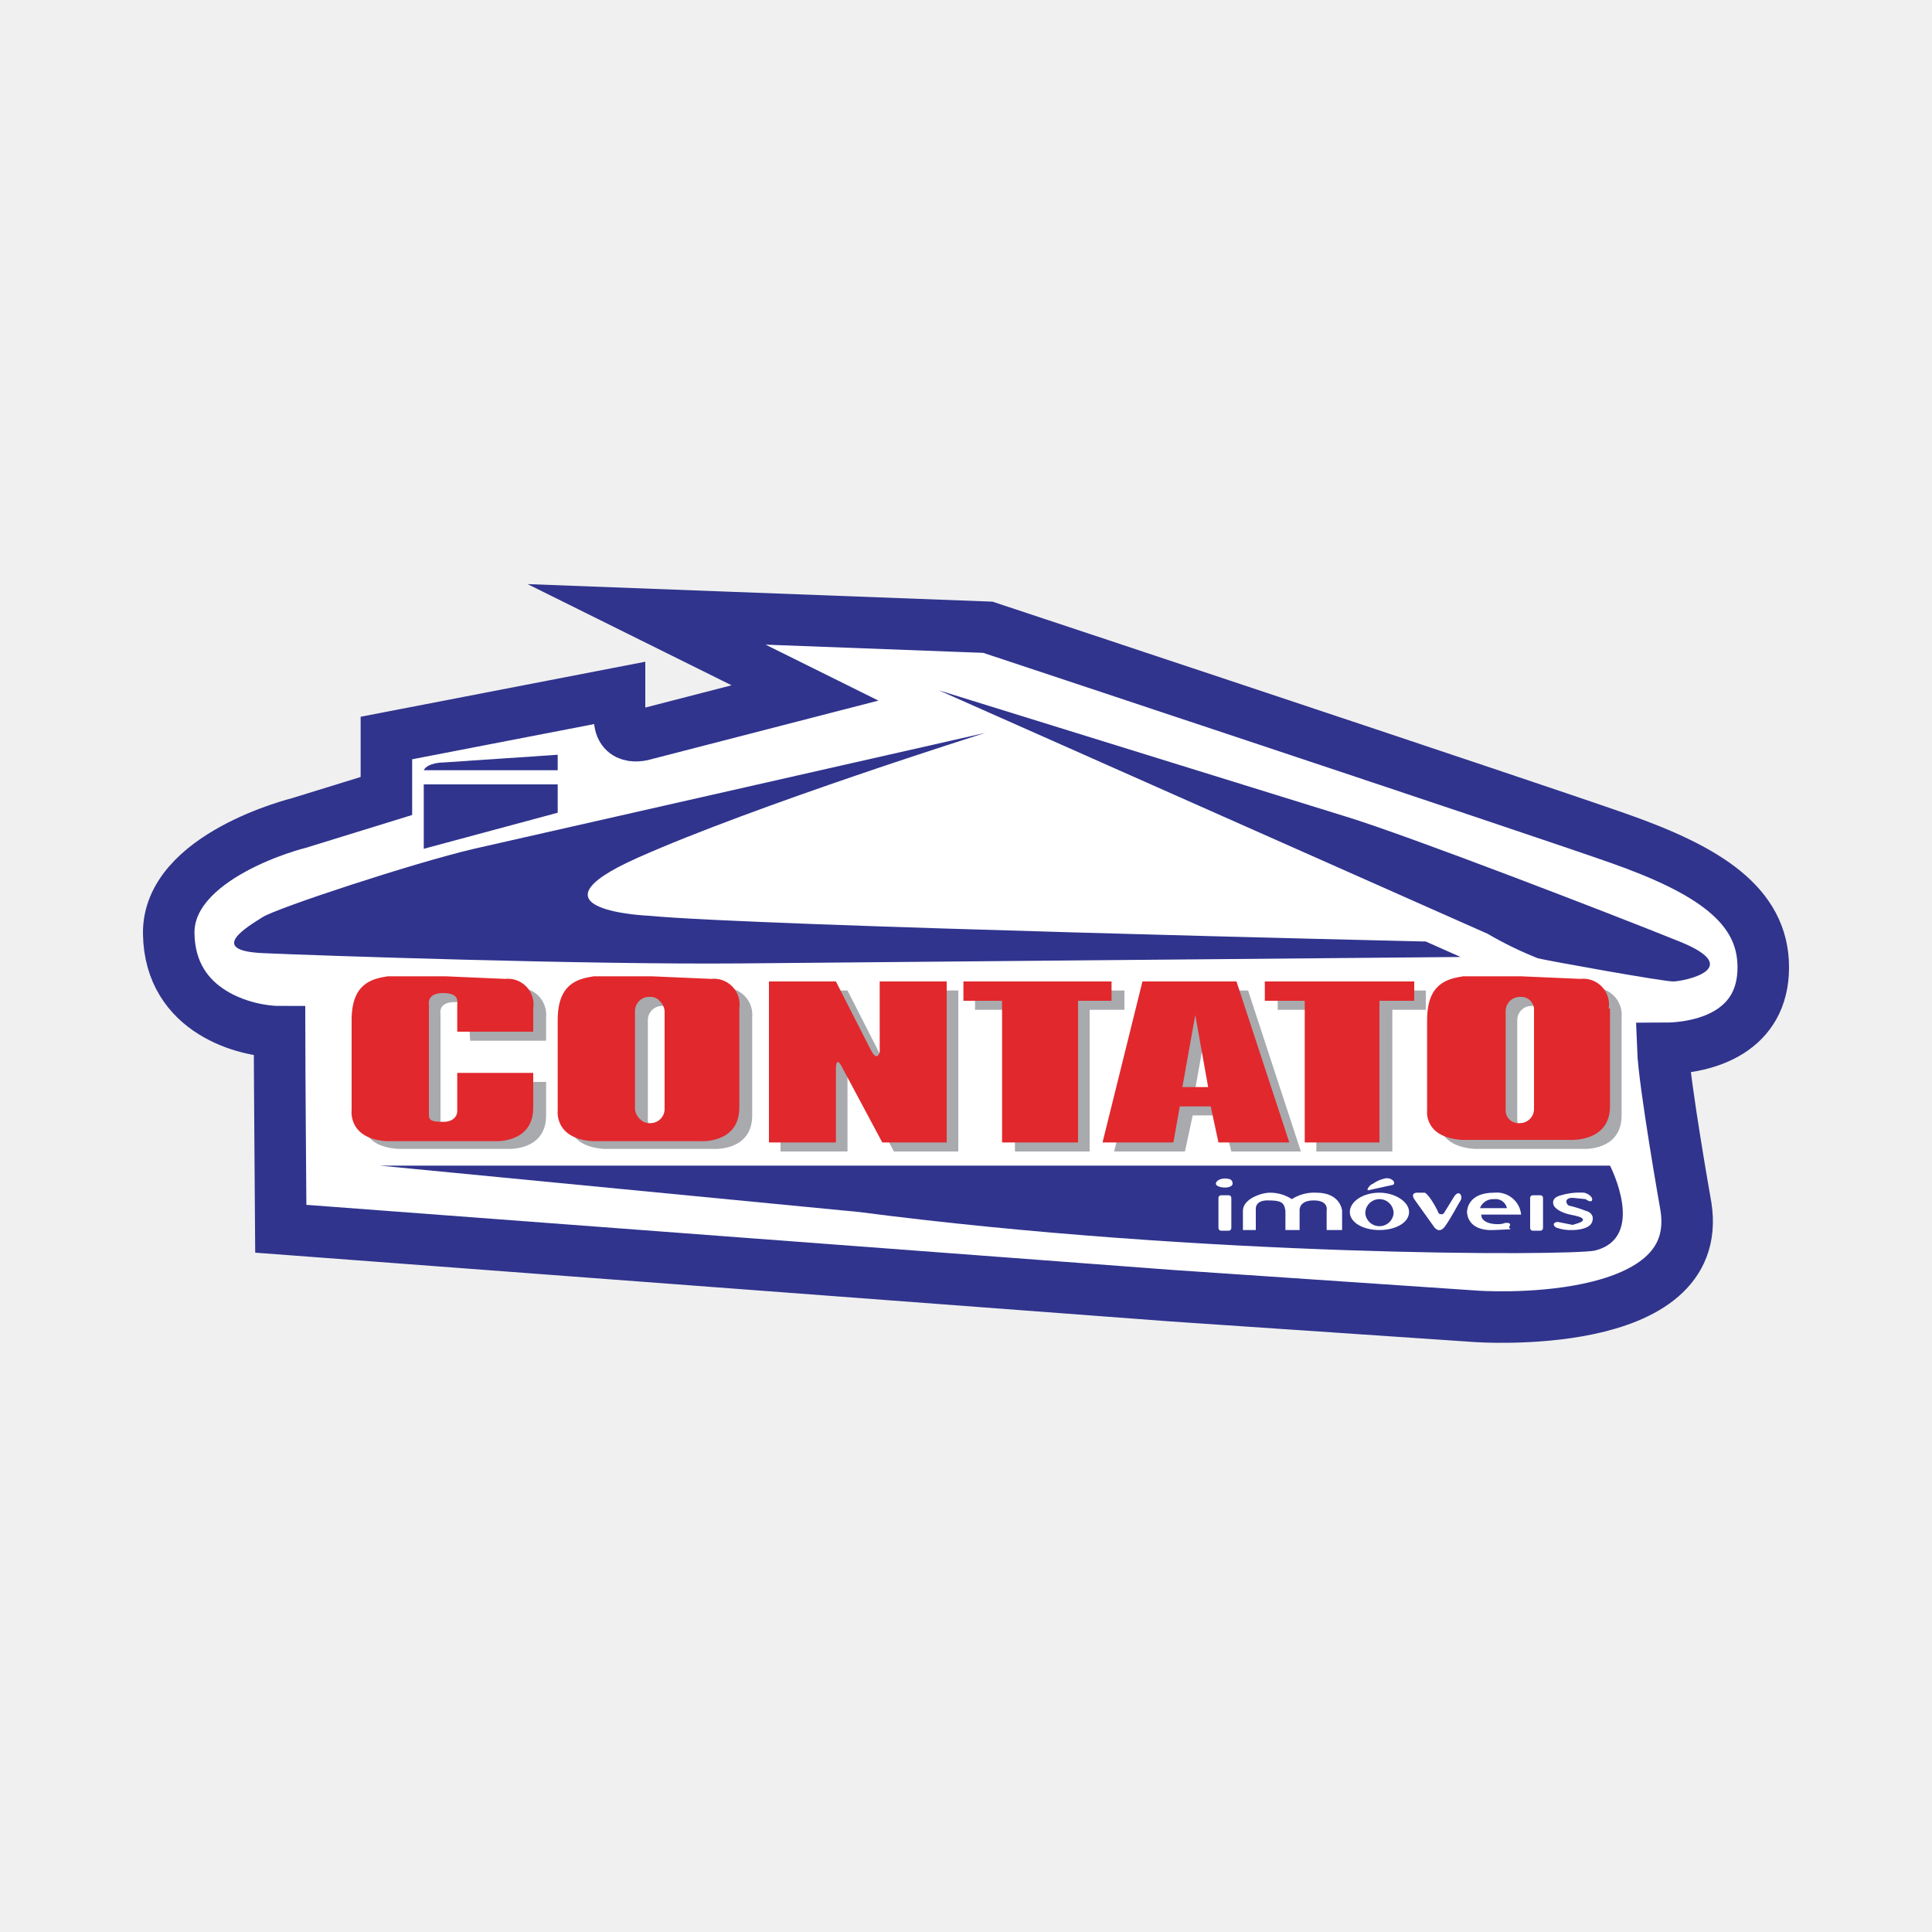
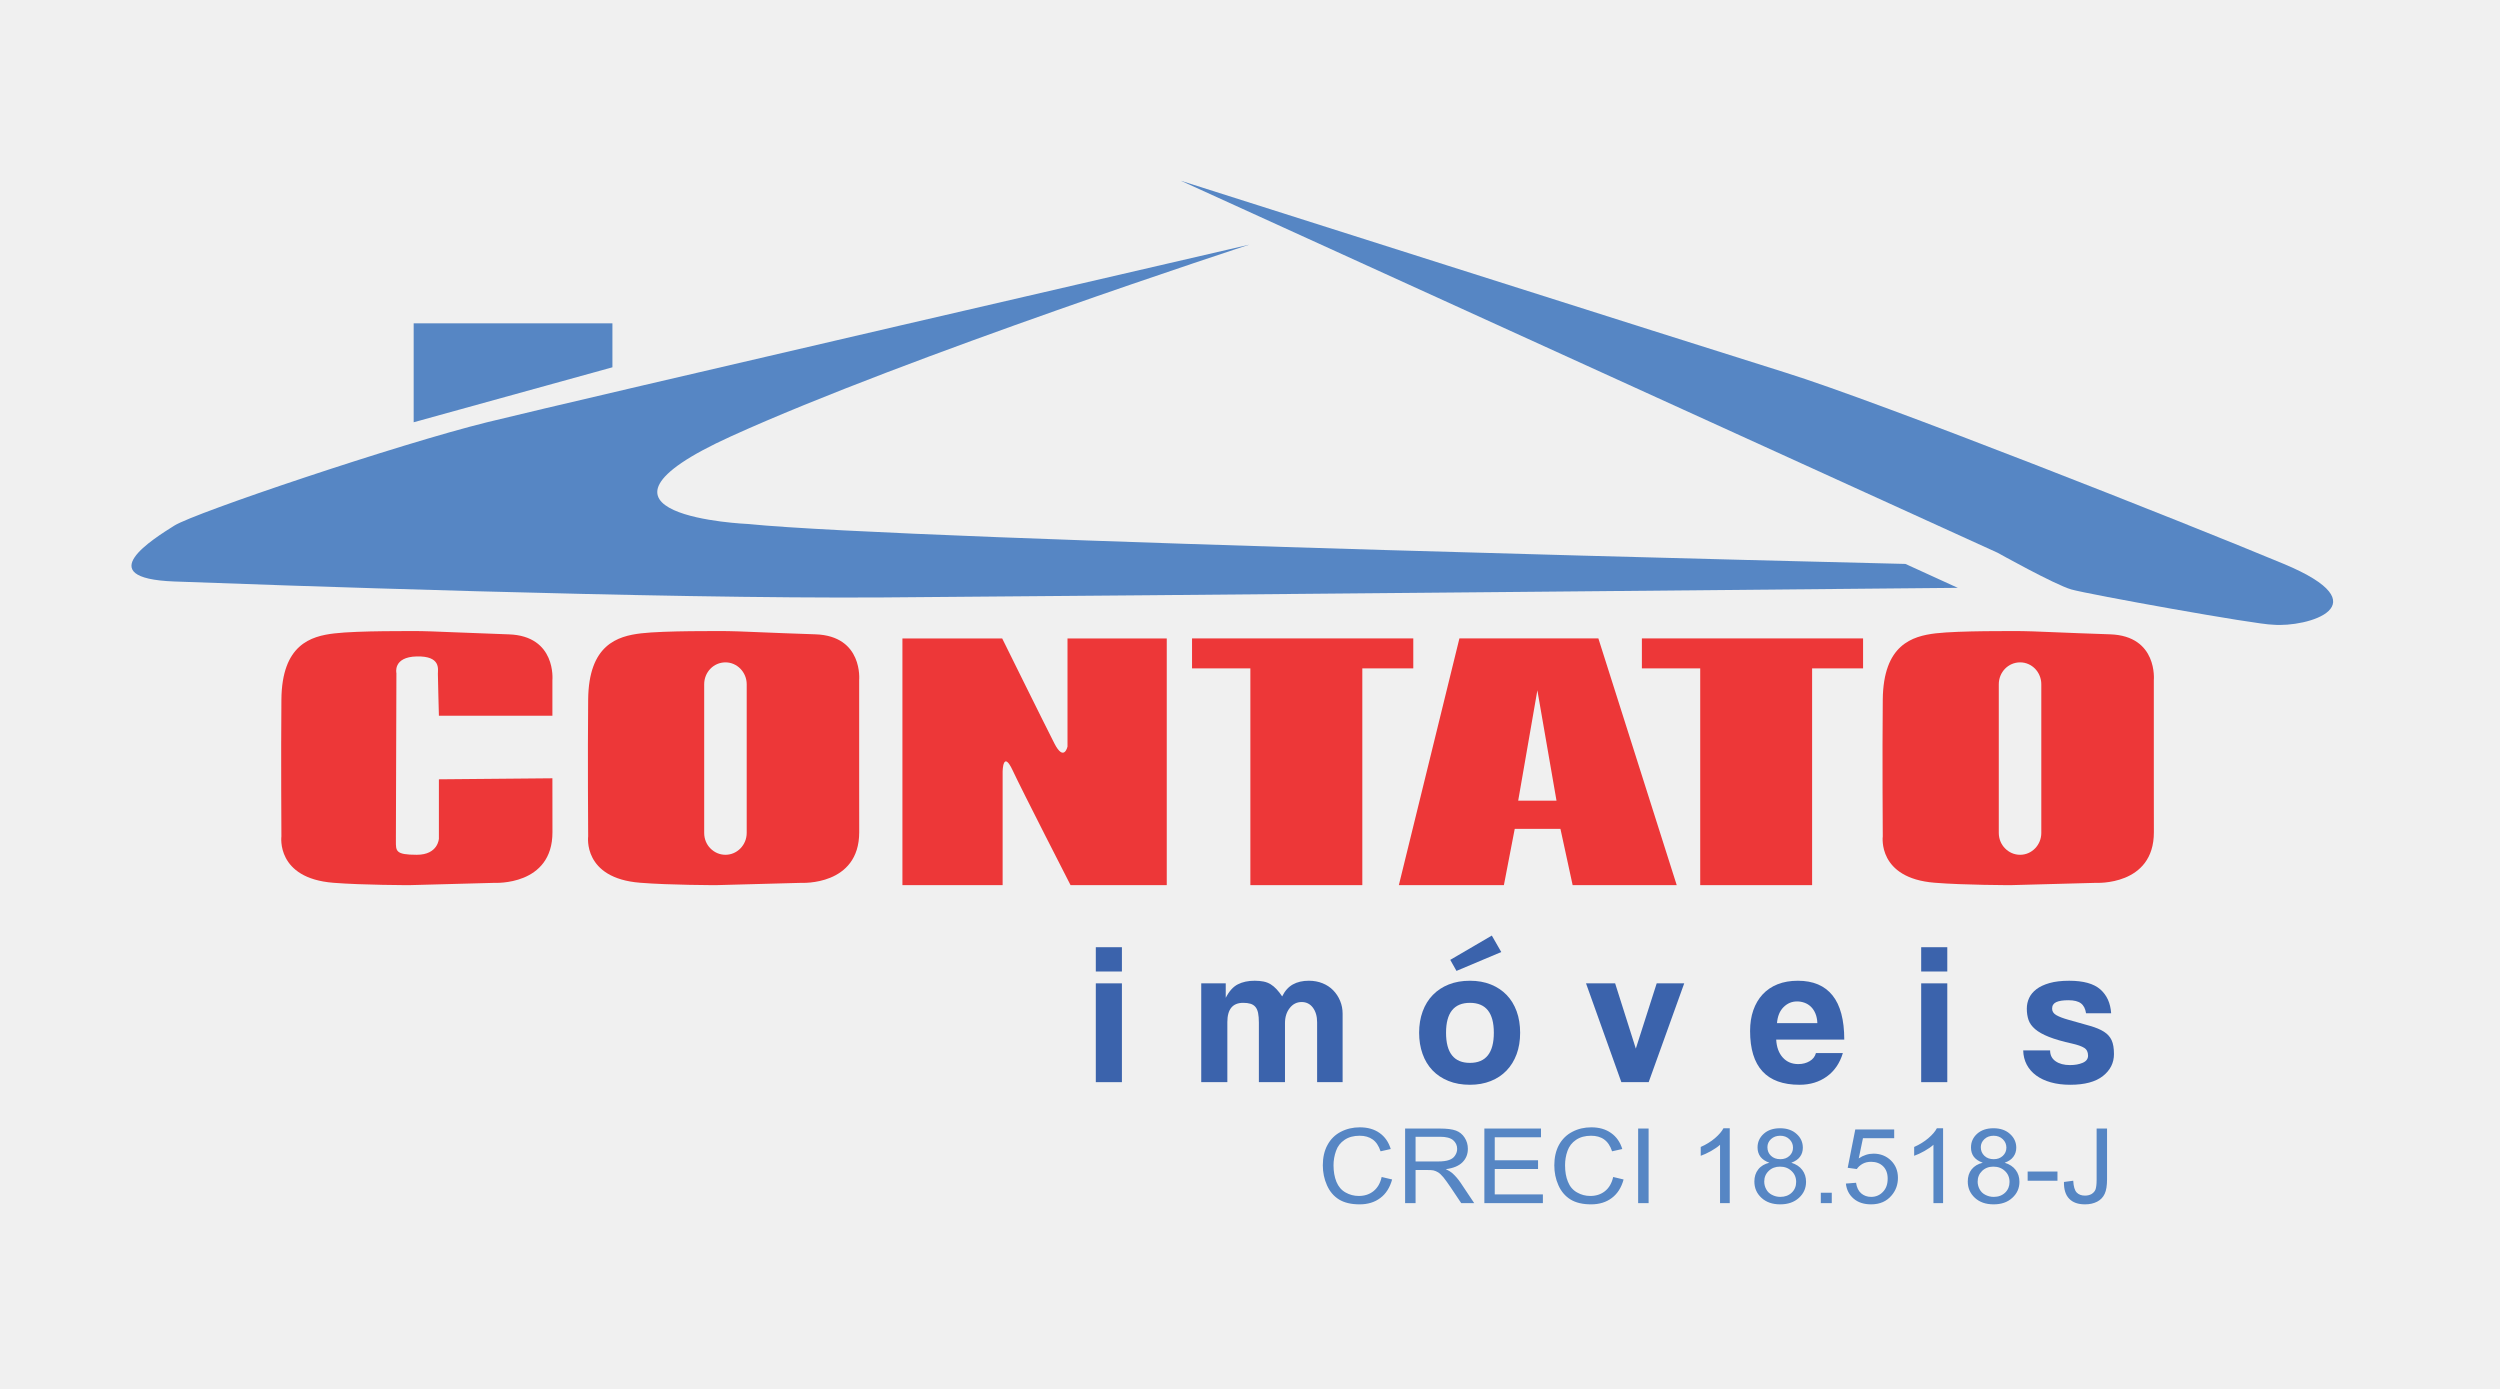
- <svg xmlns="http://www.w3.org/2000/svg" viewBox="0 0 150 150">
-   <g data-name="contato">
-     <path d="M62.5 53.8 50.1 57s-2 .7-2-1.3v-1.9L30 57.3v4.5l-6.8 2.1S13 66.4 13.1 72.5s6 7.6 8.6 7.6c0 2.1.1 15.3.1 15.3l69.2 5.2 23.6 1.6s17.8 1.3 16.3-8.5c0 0-1.7-9.6-1.8-12.3 3.5 0 7.8-1.4 7.8-6.3s-4.4-7.6-11.2-10-49-16.4-49-16.4l-26.5-1Z" fill="#fff" fill-rule="evenodd" />
-     <path d="M62.5 53.8 50.1 57s-2 .7-2-1.3v-1.9L30 57.3v4.5l-6.8 2.1S13 66.4 13.1 72.5s6 7.6 8.6 7.6c0 2.1.1 15.3.1 15.3l69.2 5.2 23.6 1.6s17.8 1.3 16.3-8.5c0 0-1.7-9.6-1.8-12.3 3.5 0 7.8-1.4 7.8-6.3s-4.4-7.6-11.2-10-49-16.4-49-16.4l-26.5-1Z" fill="#fff" stroke="#30348d" stroke-miterlimit="10" stroke-width="4" />
-     <path d="M36.5 80.8h5.9V79a2.1 2.1 0 0 0-2.3-2.3l-4.6-.2H31c-1.2.2-2.7.6-2.8 3.4v7s-.3 2.1 2.7 2.3h8.5s3 .2 3-2.6V84h-5.9v3s-.1.8-1.2.8-1.1-.2-1.1-.7v-8.4s-.2-.9 1.1-.9 1.1.7 1.1.9.1 2.1.1 2.1ZM52.5 86.8a1.1 1.1 0 0 1-1.1 1.1 1 1 0 0 1-1.1-1.1v-7.6a1.1 1.1 0 0 1 1.1-1.1 1 1 0 0 1 1.1 1.1Zm5.9-7.8a2.1 2.1 0 0 0-2.3-2.3l-4.6-.2H47c-1.2.2-2.7.6-2.8 3.4v7s-.3 2.1 2.7 2.3h8.5s3 .2 3-2.6V79ZM120 86.8a1.1 1.1 0 0 1-1.1 1.1 1 1 0 0 1-1.1-1.1v-7.6a1.1 1.1 0 0 1 1.1-1.1 1 1 0 0 1 1.1 1.1Zm5.9-7.8a2.1 2.1 0 0 0-2.3-2.3l-4.6-.2h-4.5c-1.2.2-2.7.6-2.8 3.4v7s-.2 2.1 2.8 2.3h8.4s3 .2 3-2.6V79ZM60.6 76.9v12.5h5.2v-5.8s.1-1.1.6 0l3 5.8h5V76.9h-5.2v5.5s-.2.8-.7-.2l-2.7-5.3ZM87.3 76.9v1.5h-2.7v11h-5.8v-11h-3.1v-1.5h11.6zM110.7 76.9v1.5h-2.6v11h-5.9v-11h-3v-1.5h11.5zM92.7 85.1l1-5.6 1 5.6Zm4.2-8.2h-7.2l-3.2 12.5H92l.6-2.8h2.3l.7 2.8h5.4Z" fill="#a8aaad" fill-rule="evenodd" />
-     <path d="M35.5 80.1h5.9v-1.8a2 2 0 0 0-2.2-2.3l-4.6-.2h-4.5c-1.3.2-2.8.6-2.8 3.4v7s-.3 2.2 2.7 2.4h8.4s3 .2 3-2.6v-2.7h-5.9v3s0 .8-1.1.8-1.1-.2-1.1-.7V78s-.2-.9 1.1-.9 1.1.7 1.1.9ZM51.6 86.1a1.1 1.1 0 0 1-1.1 1.1 1 1 0 0 1-.8-.3 1.2 1.2 0 0 1-.4-.8v-7.6a1.1 1.1 0 0 1 1.2-1.1.9.9 0 0 1 .7.3 1.2 1.2 0 0 1 .4.8Zm5.8-7.8a2 2 0 0 0-2.2-2.3l-4.6-.2h-4.5c-1.3.2-2.8.6-2.8 3.4v7s-.3 2.2 2.7 2.4h8.4s3 .2 3-2.6v-7.7ZM119.1 86.1a1.1 1.1 0 0 1-1.1 1.1 1 1 0 0 1-1.1-1.1v-7.6a1.1 1.1 0 0 1 1.1-1.1 1 1 0 0 1 1.1 1.1Zm5.8-7.8a2 2 0 0 0-2.2-2.3l-4.6-.2h-4.5c-1.3.2-2.8.6-2.8 3.4v7s-.3 2.1 2.7 2.3h8.4s3.1.2 3.1-2.6v-7.6ZM59.7 76.2v12.5h5.2v-5.8s0-1 .5 0l3.1 5.8h5V76.2h-5.2v5.5s-.2.8-.7-.2l-2.7-5.3ZM86.3 76.2v1.5h-2.6v11h-5.9v-11h-3v-1.5h11.5zM109.8 76.2v1.5h-2.7v11h-5.8v-11h-3.1v-1.5h11.6zM91.8 84.4l1-5.6 1 5.6Zm4.2-8.2h-7.3l-3.1 12.5h5.5l.5-2.8H94l.6 2.8h5.5Z" fill="#e1282d" fill-rule="evenodd" />
-     <path d="M120 91.9c0 .2-.3.3-.6.3s-.7-.1-.7-.3.3-.4.7-.4.6.1.6.4Z" fill="#fff" fill-rule="evenodd" />
-     <path fill="#30348d" fill-rule="evenodd" d="M32.9 60.9h10.4v2.2l-10.4 2.8v-5zM32.9 59.8h10.4v-1.2l-8.9.6s-1.2 0-1.5.6ZM72.9 53.6l42.6 18.9a28.6 28.6 0 0 0 3.9 1.9c.8.2 9.7 1.8 10.5 1.8s5.7-1 .5-3.1-21-8.2-25.9-9.7ZM76.5 56.9l-39.7 9c-4.7 1.1-15.3 4.6-16.4 5.3s-4.4 2.6 0 2.8 25.3.9 37 .8l56-.5-2.7-1.2s-52-1.2-60.3-2c0 0-10.1-.4-.9-4.5s27-9.7 27-9.7ZM29.5 90.5H125s2.9 5.6-1.2 6.6c-2.2.4-30.2.5-57.1-3Z" />
-     <rect x="94.6" y="92.8" width="1" height="2.75" rx=".2" fill="#fff" />
-     <path d="M95.7 91.9c0 .2-.3.3-.6.3s-.7-.1-.7-.3.3-.4.7-.4.6.1.6.4Z" fill="#fff" fill-rule="evenodd" />
-     <rect x="118.8" y="92.8" width="1" height="2.75" rx=".2" fill="#fff" />
-     <path d="M96.5 95.5h1v-1.6s-.1-.7.9-.7 1.3.1 1.4.8v1.5h1.1V94s-.1-.8 1.1-.8 1 .8 1 .8v1.5h1.2V94s-.1-1.4-2-1.4a3.2 3.2 0 0 0-1.9.5 3.1 3.1 0 0 0-1.7-.5c-.7 0-2.1.5-2.1 1.4ZM107.1 95.2a1.1 1.1 0 0 1-1.1-1 1.1 1.1 0 0 1 2.2 0 1.1 1.1 0 0 1-1.1 1Zm0-2.6c-1.3 0-2.3.7-2.3 1.5s1 1.4 2.3 1.4 2.3-.6 2.3-1.4-1.1-1.5-2.3-1.5ZM106.3 92.4l1.8-.4c.1 0 .2-.1.1-.3a.7.7 0 0 0-.7-.2 2.5 2.5 0 0 0-.9.4c-.3.1-.6.6-.3.5ZM110.6 92.6h-.6s-.5 0-.2.5l1.5 2.1s.4.7.9 0 1-1.7 1.2-2-.1-.9-.5-.3l-.8 1.3a.3.3 0 0 1-.4 0c-.3-.7-.9-1.6-1.1-1.6ZM116 93.1a.9.9 0 0 1 1 .7h-2.1a1.1 1.1 0 0 1 1.1-.7Zm.7 1.9c-.3.1-1.7.1-1.7-.7h3.1a1.9 1.9 0 0 0-2.1-1.7c-2 0-2.1 1.3-2.1 1.5s.1 1.5 2.1 1.4 1 0 1.2-.3-.3-.3-.5-.2ZM123.1 93.1s.4.3.5.1-.2-.5-.6-.6a5.2 5.2 0 0 0-1.8.2c-.4.1-.7.3-.6.7s.8.7 1.3.8 1 .2 1 .4-.5.3-.8.4l-1-.2c-.3-.1-.7.1-.3.4a3.2 3.2 0 0 0 1.3.2c.4 0 1.3-.1 1.5-.6s-.1-.8-.5-.9a9.3 9.3 0 0 0-1.3-.4c-.2-.1-.4-.6.3-.6Z" fill="#fff" fill-rule="evenodd" />
+ <svg xmlns="http://www.w3.org/2000/svg" style="isolation:isolate" viewBox="0 0 255.12 141.73" width="255.12" height="141.73">
+   <defs>
+     <clipPath id="_clipPath_MEOEQeGdn18DhzcL9uj3XExomPw3aUMP">
+       <rect width="255.12" height="141.73" />
+     </clipPath>
+   </defs>
+   <g clip-path="url(#_clipPath_MEOEQeGdn18DhzcL9uj3XExomPw3aUMP)">
+     <path d=" M 42.214 32.992 L 62.496 32.992 L 62.496 37.482 L 42.214 43.091 L 42.214 34.113 L 42.214 32.992 Z " fill="rgb(86,134,196)" />
+     <clipPath id="_clipPath_tIJdc4XfbgvH1ZIMhxVHWPll6CH0Mf57">
+       <path d=" M 0 0 L 255.12 0 L 255.12 141.73 L 0 141.73 L 0 0 Z " fill="rgb(255,255,255)" />
+     </clipPath>
+     <g clip-path="url(#_clipPath_tIJdc4XfbgvH1ZIMhxVHWPll6CH0Mf57)">
+       <path d=" M 120.508 18.448 L 203.847 56.405 C 203.847 56.405 209.683 59.664 211.368 60.15 C 213.055 60.642 230.361 63.761 231.949 63.749 C 235.438 64.059 243.218 61.784 233.058 57.547 C 222.898 53.309 191.78 41.015 182.255 38.04 C 172.737 35.063 120.508 18.448 120.508 18.448 Z " fill="rgb(86,134,196)" />
+       <path d=" M 127.491 24.965 C 127.491 24.965 58.754 40.851 49.703 43.091 C 40.657 45.328 19.857 52.334 17.795 53.634 C 15.732 54.938 9.067 59.012 17.795 59.34 C 26.529 59.664 67.171 61.129 90.188 60.967 C 113.207 60.805 199.788 59.988 199.788 59.988 L 194.445 57.547 C 194.445 57.547 92.743 55.142 76.339 53.472 C 76.339 53.472 56.685 52.661 74.627 44.514 C 92.568 36.367 127.491 24.965 127.491 24.965 Z " fill="rgb(86,134,196)" />
+       <path d=" M 210.622 120.617 L 211.57 120.49 C 211.6 121.076 211.715 121.472 211.919 121.689 C 212.121 121.902 212.403 122.01 212.766 122.01 C 213.033 122.01 213.259 121.953 213.448 121.842 C 213.643 121.719 213.776 121.562 213.85 121.365 C 213.915 121.168 213.956 120.847 213.956 120.414 L 213.956 115.166 L 215.02 115.166 L 215.02 120.349 C 215.02 120.984 214.942 121.48 214.777 121.832 C 214.614 122.178 214.362 122.447 214.006 122.631 C 213.652 122.812 213.242 122.902 212.774 122.902 C 212.067 122.902 211.533 122.717 211.159 122.33 C 210.781 121.943 210.609 121.371 210.622 120.617 Z  M 206.918 119.556 L 209.96 119.556 L 209.96 120.49 L 206.918 120.49 L 206.918 119.556 Z  M 201.816 120.58 C 201.816 120.847 201.878 121.109 202.01 121.353 C 202.141 121.603 202.338 121.799 202.601 121.931 C 202.863 122.068 203.151 122.14 203.451 122.14 C 203.928 122.14 204.31 121.998 204.618 121.709 C 204.917 121.422 205.069 121.056 205.069 120.615 C 205.069 120.166 204.913 119.791 204.604 119.5 C 204.288 119.201 203.894 119.053 203.419 119.053 C 202.954 119.053 202.567 119.201 202.268 119.492 C 201.969 119.783 201.816 120.146 201.816 120.58 Z  M 202.136 117.066 C 202.136 117.426 202.264 117.721 202.503 117.947 C 202.744 118.178 203.06 118.293 203.456 118.293 C 203.837 118.293 204.144 118.178 204.384 117.953 C 204.626 117.726 204.748 117.445 204.748 117.117 C 204.748 116.773 204.622 116.486 204.379 116.252 C 204.129 116.015 203.821 115.9 203.447 115.9 C 203.065 115.9 202.753 116.015 202.507 116.244 C 202.264 116.472 202.136 116.744 202.136 117.066 Z  M 202.338 118.654 C 201.927 118.51 201.628 118.306 201.426 118.047 C 201.228 117.781 201.135 117.469 201.135 117.097 C 201.135 116.543 201.341 116.08 201.758 115.701 C 202.177 115.326 202.732 115.135 203.43 115.135 C 204.129 115.135 204.691 115.33 205.115 115.717 C 205.541 116.099 205.756 116.568 205.756 117.123 C 205.756 117.472 205.656 117.787 205.459 118.047 C 205.269 118.31 204.975 118.51 204.572 118.654 C 205.065 118.806 205.438 119.049 205.693 119.39 C 205.951 119.724 206.079 120.133 206.079 120.601 C 206.079 121.256 205.837 121.799 205.348 122.24 C 204.868 122.685 204.231 122.902 203.447 122.902 C 202.654 122.902 202.018 122.685 201.536 122.24 C 201.052 121.791 200.807 121.238 200.807 120.572 C 200.807 120.08 200.937 119.666 201.2 119.332 C 201.472 118.994 201.845 118.773 202.338 118.654 Z  M 198.288 122.777 L 197.304 122.777 L 197.304 116.822 C 197.069 117.035 196.757 117.25 196.37 117.469 C 195.988 117.681 195.64 117.842 195.336 117.947 L 195.336 117.045 C 195.886 116.803 196.37 116.502 196.78 116.154 C 197.191 115.803 197.483 115.463 197.655 115.135 L 198.288 115.135 L 198.288 122.777 Z  M 188.369 120.781 L 189.405 120.699 C 189.478 121.179 189.65 121.537 189.931 121.781 C 190.213 122.017 190.547 122.14 190.945 122.14 C 191.421 122.14 191.828 121.969 192.148 121.629 C 192.476 121.291 192.633 120.846 192.633 120.281 C 192.633 119.746 192.48 119.328 192.169 119.017 C 191.856 118.713 191.446 118.56 190.936 118.56 C 190.612 118.56 190.328 118.625 190.074 118.765 C 189.828 118.902 189.627 119.084 189.483 119.299 L 188.554 119.172 L 189.327 115.262 L 193.299 115.262 L 193.299 116.154 L 190.111 116.154 L 189.681 118.211 C 190.161 117.888 190.665 117.728 191.195 117.728 C 191.89 117.728 192.48 117.961 192.958 118.416 C 193.434 118.879 193.681 119.472 193.681 120.195 C 193.681 120.885 193.467 121.478 193.047 121.976 C 192.534 122.597 191.833 122.902 190.945 122.902 C 190.218 122.902 189.622 122.713 189.162 122.322 C 188.702 121.931 188.439 121.418 188.369 120.781 Z  M 185.81 121.713 L 186.928 121.713 L 186.928 122.777 L 185.81 122.777 L 185.81 121.713 Z  M 180.036 120.58 C 180.036 120.847 180.101 121.109 180.234 121.353 C 180.361 121.603 180.562 121.799 180.825 121.931 C 181.088 122.068 181.376 122.14 181.676 122.14 C 182.143 122.14 182.538 121.998 182.842 121.709 C 183.142 121.422 183.294 121.056 183.294 120.615 C 183.294 120.166 183.138 119.791 182.825 119.5 C 182.514 119.201 182.119 119.053 181.639 119.053 C 181.175 119.053 180.792 119.201 180.492 119.492 C 180.188 119.783 180.036 120.146 180.036 120.58 Z  M 180.361 117.066 C 180.361 117.426 180.484 117.721 180.726 117.947 C 180.969 118.178 181.285 118.293 181.68 118.293 C 182.062 118.293 182.373 118.178 182.612 117.953 C 182.854 117.726 182.973 117.445 182.973 117.117 C 182.973 116.773 182.847 116.486 182.6 116.252 C 182.357 116.015 182.041 115.9 181.663 115.9 C 181.285 115.9 180.973 116.015 180.726 116.244 C 180.484 116.472 180.361 116.744 180.361 117.066 Z  M 180.558 118.654 C 180.151 118.51 179.851 118.306 179.65 118.047 C 179.454 117.781 179.354 117.469 179.354 117.097 C 179.354 116.543 179.564 116.08 179.984 115.701 C 180.398 115.326 180.957 115.135 181.654 115.135 C 182.353 115.135 182.916 115.33 183.339 115.717 C 183.766 116.099 183.976 116.568 183.976 117.123 C 183.976 117.472 183.881 117.787 183.685 118.047 C 183.491 118.31 183.194 118.51 182.801 118.654 C 183.29 118.806 183.663 119.049 183.917 119.39 C 184.173 119.724 184.304 120.133 184.304 120.601 C 184.304 121.256 184.062 121.799 183.576 122.24 C 183.088 122.685 182.456 122.902 181.663 122.902 C 180.879 122.902 180.242 122.685 179.758 122.24 C 179.269 121.791 179.03 121.238 179.03 120.572 C 179.03 120.08 179.161 119.666 179.429 119.332 C 179.691 118.994 180.073 118.773 180.558 118.654 Z  M 176.517 122.777 L 175.527 122.777 L 175.527 116.822 C 175.293 117.035 174.98 117.25 174.595 117.469 C 174.209 117.681 173.86 117.842 173.556 117.947 L 173.556 117.045 C 174.11 116.803 174.59 116.502 175.002 116.154 C 175.412 115.803 175.704 115.463 175.876 115.135 L 176.517 115.135 L 176.517 122.777 Z  M 167.169 115.166 L 168.237 115.166 L 168.237 122.777 L 167.169 122.777 L 167.169 115.166 Z  M 164.623 120.109 L 165.684 120.363 C 165.46 121.187 165.059 121.822 164.482 122.252 C 163.913 122.687 163.201 122.902 162.367 122.902 C 161.51 122.902 160.808 122.736 160.266 122.404 C 159.726 122.068 159.311 121.584 159.033 120.953 C 158.749 120.322 158.614 119.64 158.614 118.916 C 158.614 118.129 158.77 117.435 159.086 116.842 C 159.411 116.254 159.863 115.805 160.45 115.5 C 161.034 115.191 161.683 115.041 162.389 115.041 C 163.185 115.041 163.863 115.232 164.404 115.619 C 164.956 116.006 165.334 116.551 165.551 117.256 L 164.509 117.488 C 164.328 116.933 164.053 116.531 163.698 116.279 C 163.35 116.025 162.901 115.9 162.367 115.9 C 161.757 115.9 161.242 116.041 160.828 116.322 C 160.417 116.601 160.126 116.974 159.957 117.451 C 159.789 117.92 159.711 118.412 159.711 118.91 C 159.711 119.556 159.805 120.121 160.007 120.601 C 160.2 121.086 160.513 121.451 160.932 121.685 C 161.347 121.924 161.801 122.045 162.287 122.045 C 162.878 122.045 163.379 121.879 163.785 121.554 C 164.196 121.228 164.476 120.75 164.623 120.109 Z  M 151.476 122.777 L 151.476 115.166 L 157.255 115.166 L 157.255 116.058 L 152.536 116.058 L 152.536 118.4 L 156.955 118.4 L 156.955 119.291 L 152.536 119.291 L 152.536 121.883 L 157.448 121.883 L 157.448 122.777 L 151.476 122.777 Z  M 144.457 118.525 L 146.733 118.525 C 147.218 118.525 147.591 118.478 147.866 118.379 C 148.141 118.287 148.347 118.137 148.481 117.926 C 148.627 117.713 148.7 117.488 148.7 117.238 C 148.7 116.885 148.559 116.584 148.29 116.353 C 148.015 116.121 147.578 116.006 146.983 116.006 L 144.457 116.006 L 144.457 118.525 Z  M 143.389 122.777 L 143.389 115.166 L 146.941 115.166 C 147.661 115.166 148.199 115.236 148.572 115.373 C 148.942 115.51 149.242 115.75 149.463 116.096 C 149.686 116.441 149.793 116.822 149.793 117.238 C 149.793 117.781 149.608 118.238 149.242 118.607 C 148.872 118.978 148.306 119.213 147.537 119.312 C 147.817 119.439 148.03 119.566 148.179 119.693 C 148.486 119.961 148.781 120.299 149.053 120.699 L 150.44 122.777 L 149.115 122.777 L 148.056 121.193 C 147.747 120.732 147.489 120.385 147.296 120.14 C 147.09 119.898 146.913 119.73 146.757 119.635 C 146.597 119.541 146.437 119.472 146.272 119.435 C 146.149 119.41 145.956 119.398 145.682 119.398 L 144.457 119.398 L 144.457 122.777 L 143.389 122.777 Z  M 140.995 120.109 L 142.063 120.363 C 141.834 121.187 141.438 121.822 140.859 122.252 C 140.289 122.687 139.582 122.902 138.748 122.902 C 137.886 122.902 137.184 122.736 136.642 122.404 C 136.101 122.068 135.692 121.584 135.414 120.953 C 135.13 120.322 134.991 119.64 134.991 118.916 C 134.991 118.129 135.143 117.435 135.467 116.842 C 135.783 116.254 136.235 115.805 136.822 115.5 C 137.414 115.191 138.063 115.041 138.766 115.041 C 139.566 115.041 140.239 115.232 140.785 115.619 C 141.332 116.006 141.706 116.551 141.923 117.256 L 140.885 117.488 C 140.7 116.933 140.433 116.531 140.079 116.279 C 139.723 116.025 139.282 115.9 138.744 115.9 C 138.133 115.9 137.619 116.041 137.208 116.322 C 136.793 116.601 136.502 116.974 136.338 117.451 C 136.17 117.92 136.083 118.412 136.083 118.91 C 136.083 119.556 136.185 120.121 136.379 120.601 C 136.58 121.086 136.885 121.451 137.304 121.685 C 137.718 121.924 138.174 122.045 138.658 122.045 C 139.254 122.045 139.755 121.879 140.161 121.554 C 140.572 121.228 140.856 120.75 140.995 120.109 Z " fill="rgb(86,134,196)" />
+       <path d=" M 111.825 100.349 L 114.489 100.349 L 114.489 110.432 L 111.825 110.432 L 111.825 100.349 Z  M 111.825 96.661 L 114.489 96.661 L 114.489 99.14 L 111.825 99.14 L 111.825 96.661 Z " fill="rgb(59,99,172)" />
+       <path d=" M 134.409 110.432 L 134.409 104.325 C 134.409 103.71 134.264 103.211 133.977 102.828 C 133.692 102.447 133.309 102.255 132.831 102.255 C 132.339 102.255 131.932 102.46 131.612 102.87 C 131.29 103.28 131.13 103.792 131.13 104.407 L 131.13 110.432 L 128.466 110.432 L 128.466 104.366 C 128.466 103.956 128.438 103.621 128.384 103.362 C 128.329 103.103 128.237 102.898 128.106 102.747 C 127.977 102.597 127.809 102.491 127.604 102.429 C 127.399 102.368 127.153 102.337 126.867 102.337 C 125.787 102.337 125.248 102.993 125.248 104.304 L 125.248 110.432 L 122.584 110.432 L 122.584 100.349 L 125.084 100.349 L 125.084 101.825 C 125.426 101.156 125.835 100.698 126.314 100.452 C 126.792 100.205 127.366 100.082 128.036 100.082 C 128.376 100.082 128.68 100.111 128.948 100.164 C 129.214 100.219 129.452 100.312 129.665 100.442 C 129.876 100.572 130.077 100.739 130.268 100.944 C 130.46 101.149 130.651 101.395 130.843 101.681 C 131.116 101.121 131.477 100.715 131.929 100.462 C 132.38 100.209 132.927 100.082 133.569 100.082 C 134.073 100.082 134.538 100.168 134.962 100.339 C 135.386 100.51 135.747 100.748 136.048 101.056 C 136.348 101.364 136.585 101.722 136.755 102.132 C 136.927 102.542 137.011 102.98 137.011 103.444 L 137.011 110.432 L 134.409 110.432 Z " fill="rgb(59,99,172)" />
+       <path d=" M 148.631 99.079 L 147.995 97.952 L 152.237 95.473 L 153.201 97.153 L 148.631 99.079 Z  M 150.004 108.465 C 151.63 108.465 152.443 107.44 152.443 105.391 C 152.443 103.355 151.63 102.338 150.004 102.338 C 148.378 102.338 147.566 103.355 147.566 105.391 C 147.566 107.44 148.378 108.465 150.004 108.465 Z  M 150.004 110.699 C 149.185 110.699 148.453 110.569 147.812 110.309 C 147.169 110.05 146.626 109.688 146.182 109.224 C 145.738 108.759 145.4 108.199 145.168 107.543 C 144.935 106.888 144.819 106.17 144.819 105.391 C 144.819 104.599 144.939 103.875 145.178 103.219 C 145.417 102.563 145.762 102.003 146.213 101.538 C 146.663 101.074 147.207 100.716 147.842 100.463 C 148.478 100.21 149.197 100.083 150.004 100.083 C 150.796 100.083 151.507 100.21 152.136 100.463 C 152.764 100.716 153.3 101.07 153.744 101.528 C 154.188 101.986 154.529 102.543 154.769 103.198 C 155.008 103.854 155.127 104.585 155.127 105.391 C 155.127 106.197 155.008 106.925 154.769 107.574 C 154.529 108.223 154.188 108.779 153.744 109.244 C 153.3 109.709 152.761 110.067 152.125 110.32 C 151.489 110.572 150.782 110.699 150.004 110.699 Z " fill="rgb(59,99,172)" />
+       <path d=" M 165.456 110.432 L 161.85 100.349 L 164.821 100.349 L 166.932 107.009 L 169.063 100.349 L 171.871 100.349 L 168.243 110.432 L 165.456 110.432 Z " fill="rgb(59,99,172)" />
+       <path d=" M 185.458 104.407 C 185.444 104.039 185.379 103.714 185.263 103.434 C 185.146 103.154 184.993 102.922 184.802 102.737 C 184.61 102.553 184.393 102.416 184.146 102.327 C 183.9 102.239 183.647 102.194 183.388 102.194 C 182.855 102.194 182.395 102.388 182.005 102.778 C 181.615 103.168 181.394 103.711 181.339 104.407 L 185.458 104.407 Z  M 181.257 106.088 C 181.298 106.853 181.52 107.461 181.923 107.912 C 182.325 108.362 182.855 108.588 183.511 108.588 C 183.948 108.588 184.334 108.489 184.669 108.291 C 185.004 108.093 185.219 107.816 185.314 107.461 L 188.061 107.461 C 187.746 108.5 187.2 109.299 186.421 109.858 C 185.643 110.419 184.713 110.699 183.634 110.699 C 180.273 110.699 178.593 108.868 178.593 105.207 C 178.593 104.428 178.702 103.724 178.921 103.095 C 179.139 102.468 179.456 101.928 179.873 101.476 C 180.29 101.026 180.799 100.681 181.4 100.442 C 182.001 100.203 182.691 100.083 183.47 100.083 C 185.027 100.083 186.206 100.582 187.005 101.579 C 187.805 102.577 188.204 104.08 188.204 106.088 L 181.257 106.088 Z " fill="rgb(59,99,172)" />
+       <path d=" M 196.053 100.349 L 198.717 100.349 L 198.717 110.432 L 196.053 110.432 L 196.053 100.349 Z  M 196.053 96.661 L 198.717 96.661 L 198.717 99.14 L 196.053 99.14 L 196.053 96.661 Z " fill="rgb(59,99,172)" />
+       <path d=" M 212.877 103.403 C 212.809 102.939 212.635 102.6 212.355 102.388 C 212.074 102.177 211.648 102.071 211.074 102.071 C 210.527 102.071 210.114 102.136 209.834 102.265 C 209.554 102.396 209.414 102.618 209.414 102.931 C 209.414 103.205 209.554 103.424 209.834 103.588 C 210.114 103.752 210.521 103.909 211.054 104.059 C 211.928 104.304 212.665 104.513 213.267 104.684 C 213.867 104.855 214.35 105.056 214.711 105.289 C 215.073 105.521 215.333 105.811 215.49 106.16 C 215.648 106.507 215.726 106.976 215.726 107.563 C 215.726 108.465 215.35 109.213 214.599 109.807 C 213.847 110.402 212.733 110.699 211.258 110.699 C 210.534 110.699 209.878 110.617 209.291 110.453 C 208.703 110.289 208.201 110.053 207.784 109.746 C 207.367 109.438 207.047 109.069 206.821 108.639 C 206.596 108.209 206.477 107.727 206.463 107.194 L 209.209 107.194 C 209.209 107.673 209.397 108.042 209.773 108.301 C 210.148 108.56 210.637 108.69 211.237 108.69 C 211.743 108.69 212.177 108.612 212.539 108.455 C 212.901 108.298 213.082 108.055 213.082 107.727 C 213.082 107.358 212.949 107.091 212.683 106.928 C 212.416 106.764 212.01 106.621 211.463 106.498 C 210.48 106.279 209.687 106.05 209.086 105.811 C 208.484 105.572 208.017 105.309 207.682 105.022 C 207.348 104.735 207.122 104.421 207.006 104.08 C 206.89 103.738 206.832 103.355 206.832 102.931 C 206.832 102.549 206.91 102.187 207.067 101.845 C 207.225 101.505 207.474 101.204 207.815 100.944 C 208.156 100.684 208.601 100.476 209.148 100.319 C 209.693 100.162 210.363 100.083 211.155 100.083 C 212.604 100.083 213.663 100.377 214.332 100.965 C 215.001 101.552 215.37 102.365 215.439 103.403 L 212.877 103.403 Z " fill="rgb(59,99,172)" />
+       <path d=" M 44.789 73.041 L 56.371 73.041 L 56.371 69.41 C 56.371 69.41 56.799 64.899 51.922 64.735 C 47.047 64.569 43.883 64.408 42.949 64.403 C 42.203 64.403 36.535 64.351 34.131 64.637 C 31.719 64.915 28.768 65.779 28.717 71.387 C 28.664 77 28.717 85.354 28.717 85.354 C 28.717 85.354 28.139 89.621 34.019 90.087 C 37.021 90.327 41.795 90.327 41.795 90.327 L 50.476 90.093 C 50.476 90.093 56.391 90.417 56.377 84.92 L 56.371 79.422 L 44.789 79.527 L 44.789 85.574 C 44.789 85.574 44.725 87.229 42.533 87.229 C 40.342 87.229 40.4 86.845 40.4 85.795 C 40.4 84.753 40.453 68.697 40.453 68.697 C 40.453 68.697 40.062 67.042 42.533 66.988 C 45.01 66.932 44.685 68.307 44.685 68.749 C 44.685 69.188 44.789 73.041 44.789 73.041 Z " fill="rgb(237,55,56)" />
+       <path d=" M 76.199 84.999 L 76.199 84.999 C 76.199 86.228 75.226 87.229 74.033 87.229 C 73.424 87.229 72.885 86.978 72.49 86.571 C 72.094 86.171 71.861 85.616 71.861 84.999 L 71.861 69.824 C 71.861 68.592 72.826 67.593 74.033 67.593 C 74.629 67.593 75.168 67.843 75.562 68.249 C 75.951 68.65 76.199 69.207 76.199 69.824 L 76.199 84.999 Z  M 87.676 69.409 C 87.676 69.409 88.103 64.899 83.22 64.731 C 78.344 64.572 75.187 64.403 74.254 64.403 C 73.508 64.403 67.84 64.351 65.428 64.63 C 63.015 64.916 60.072 65.785 60.021 71.386 C 59.963 76.999 60.021 85.353 60.021 85.353 C 60.021 85.353 59.443 89.62 65.324 90.083 C 68.32 90.327 73.099 90.327 73.099 90.327 L 81.781 90.093 C 81.781 90.093 87.687 90.421 87.681 84.919 L 87.676 79.413 L 87.676 69.409 Z " fill="rgb(237,55,56)" />
+       <path d=" M 208.311 84.999 L 208.311 84.999 C 208.311 86.228 207.343 87.229 206.151 87.229 C 205.54 87.229 205.004 86.978 204.608 86.571 C 204.212 86.171 203.973 85.616 203.973 84.999 L 203.973 69.824 C 203.973 68.592 204.938 67.593 206.151 67.593 C 206.748 67.593 207.285 67.843 207.682 68.249 C 208.064 68.65 208.311 69.207 208.311 69.824 L 208.311 84.999 Z  M 219.793 69.409 C 219.793 69.409 220.221 64.899 215.337 64.731 C 210.462 64.572 207.305 64.403 206.366 64.403 C 205.62 64.403 199.959 64.351 197.546 64.63 C 195.135 64.916 192.192 65.785 192.133 71.386 C 192.075 76.999 192.133 85.353 192.133 85.353 C 192.133 85.353 191.563 89.62 197.436 90.083 C 200.439 90.327 205.211 90.327 205.211 90.327 L 213.892 90.093 C 213.892 90.093 219.813 90.421 219.799 84.919 L 219.793 79.413 L 219.793 69.409 Z " fill="rgb(237,55,56)" />
+       <path d=" M 92.09 65.152 L 92.09 90.327 L 102.317 90.327 L 102.317 78.696 C 102.317 78.696 102.356 76.509 103.334 78.603 C 104.313 80.704 109.248 90.327 109.248 90.327 L 119.065 90.327 L 119.065 65.152 L 108.936 65.152 L 108.936 76.191 C 108.936 76.191 108.58 77.782 107.6 75.87 C 106.621 73.954 102.272 65.152 102.272 65.152 L 92.09 65.152 Z " fill="rgb(237,55,56)" />
+       <path d=" M 144.223 65.149 L 144.223 68.207 L 139.022 68.207 L 139.022 90.327 L 127.598 90.327 L 127.598 68.207 L 121.645 68.207 L 121.645 65.149 L 144.223 65.149 Z " fill="rgb(237,55,56)" />
+       <path d=" M 190.123 65.149 L 190.123 68.207 L 184.922 68.207 L 184.922 90.327 L 173.504 90.327 L 173.504 68.207 L 167.551 68.207 L 167.551 65.149 L 190.123 65.149 Z " fill="rgb(237,55,56)" />
+       <path d=" M 154.928 81.708 L 154.928 81.708 L 156.885 70.443 L 158.838 81.708 L 154.928 81.708 Z  M 163.11 65.149 L 148.93 65.149 L 142.75 90.327 L 153.469 90.327 L 154.576 84.581 L 159.239 84.581 L 160.485 90.327 L 171.106 90.327 L 163.11 65.149 Z " fill="rgb(237,55,56)" />
+     </g>
  </g>
</svg>
